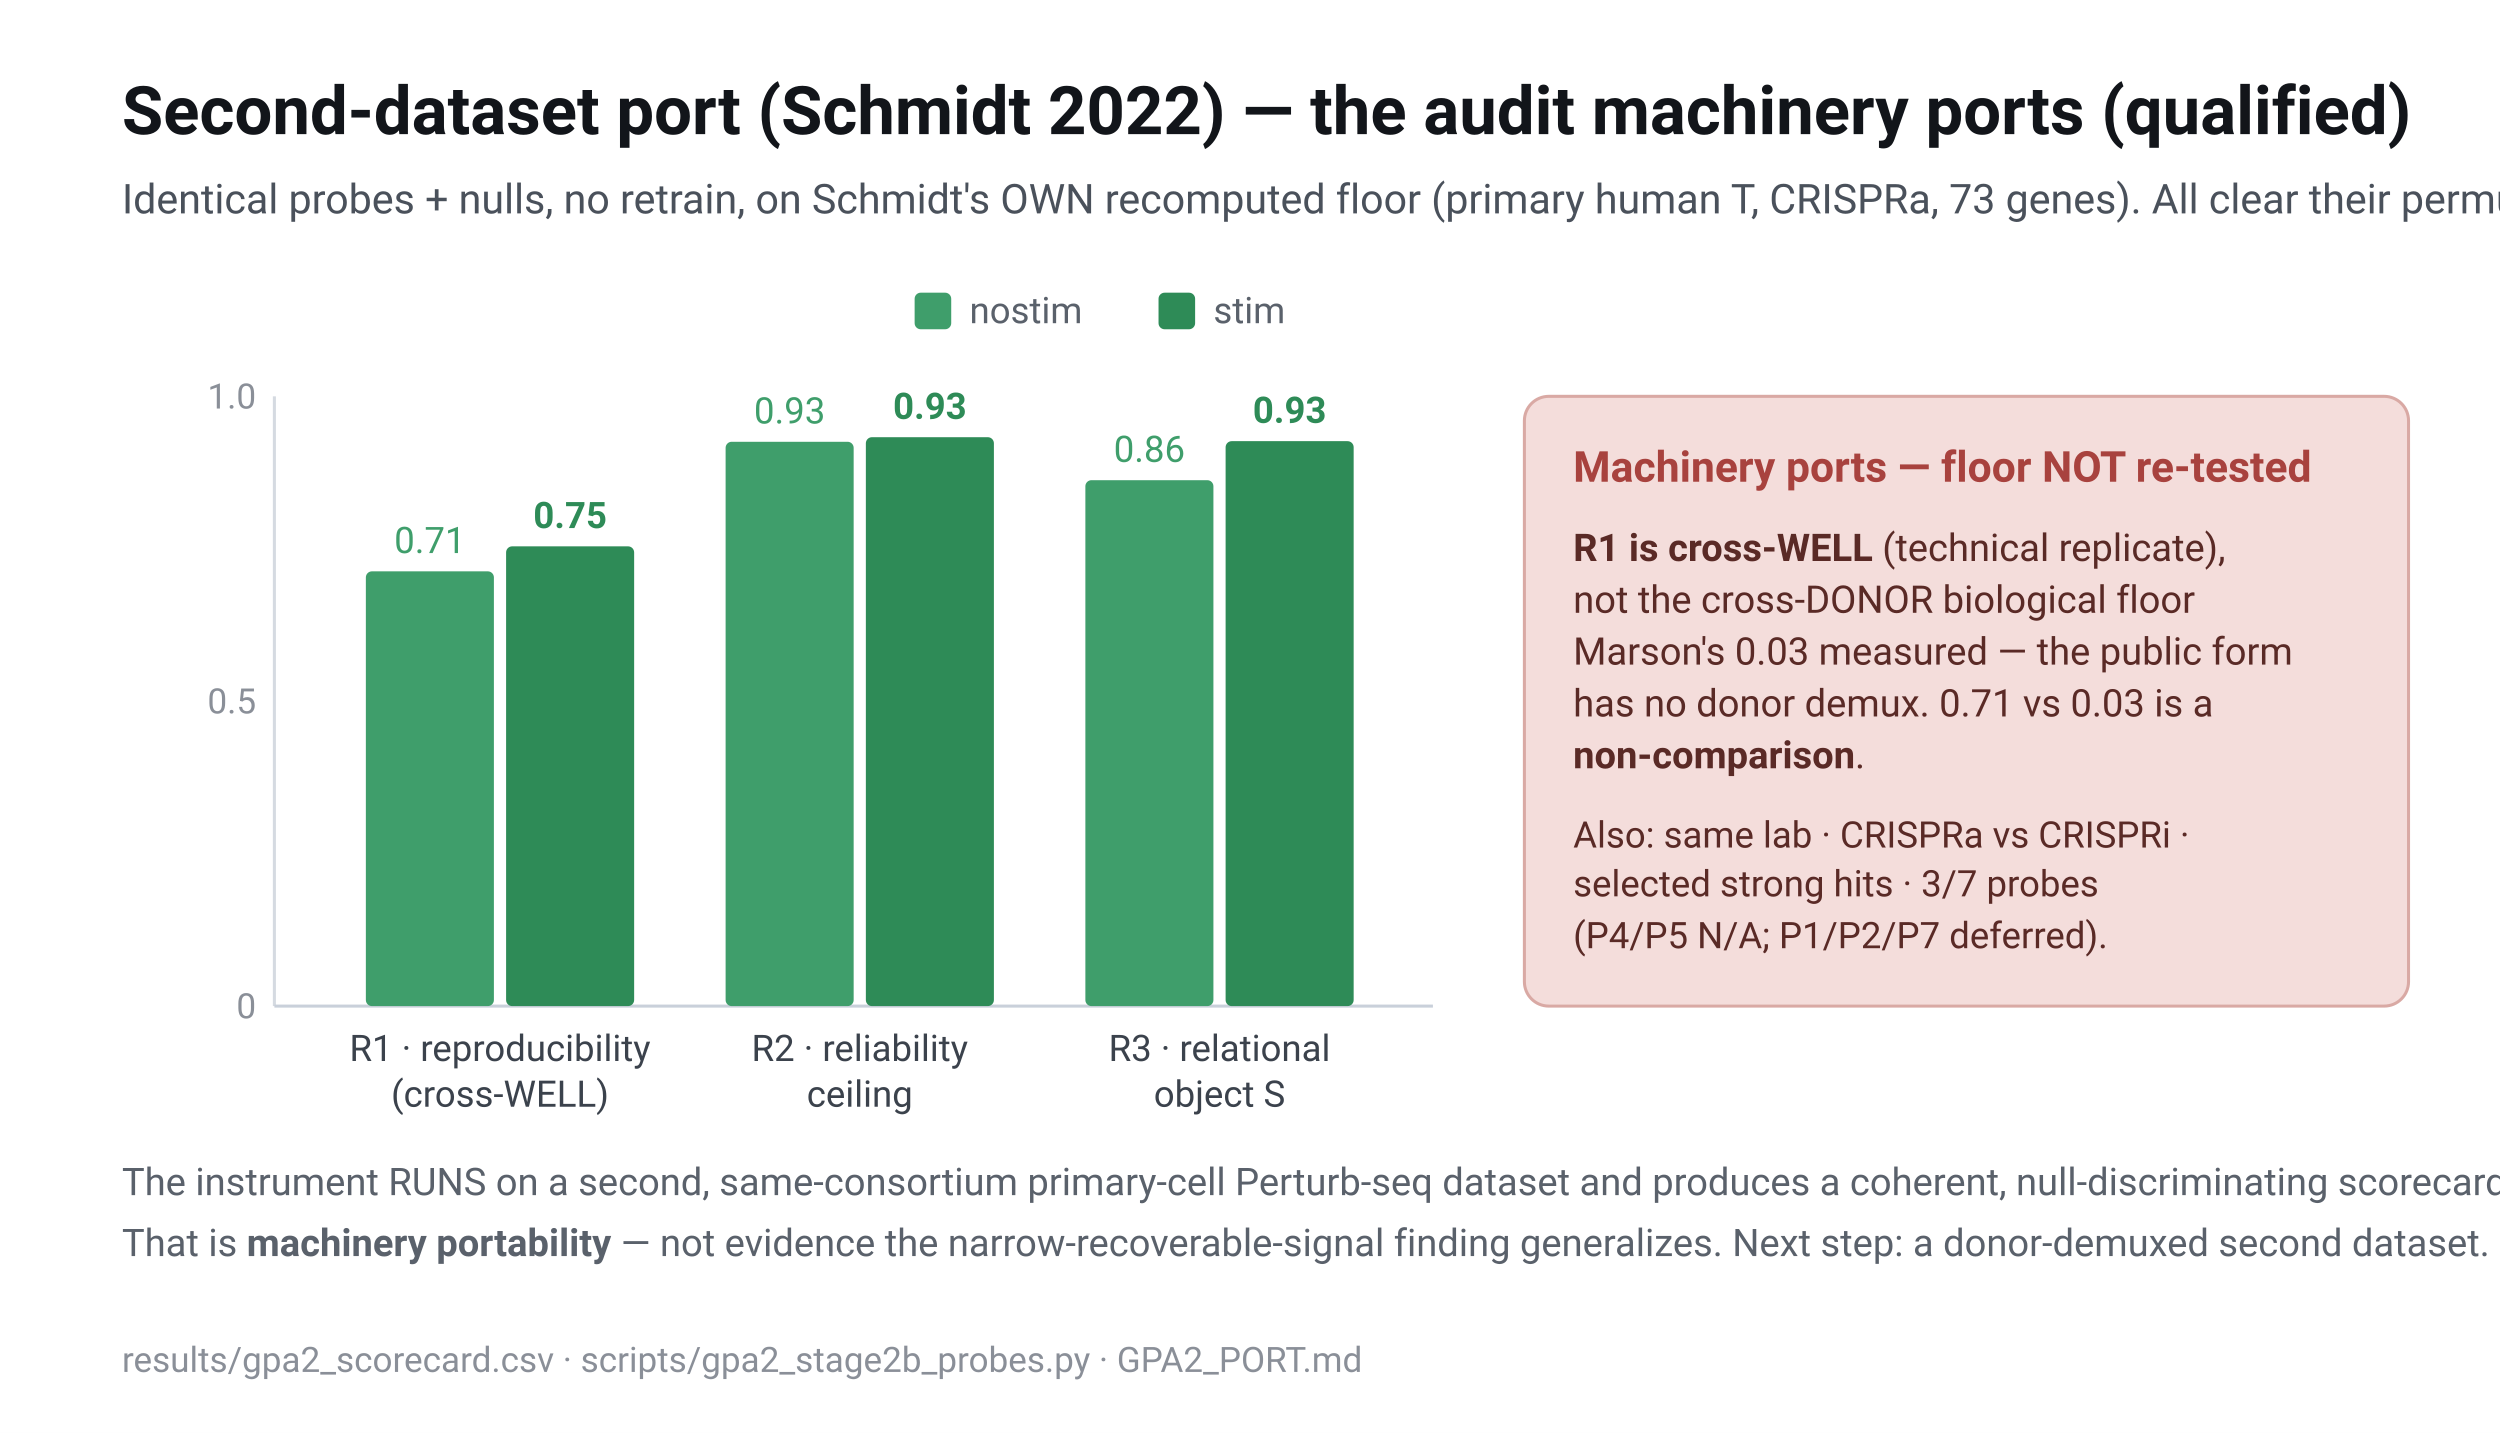
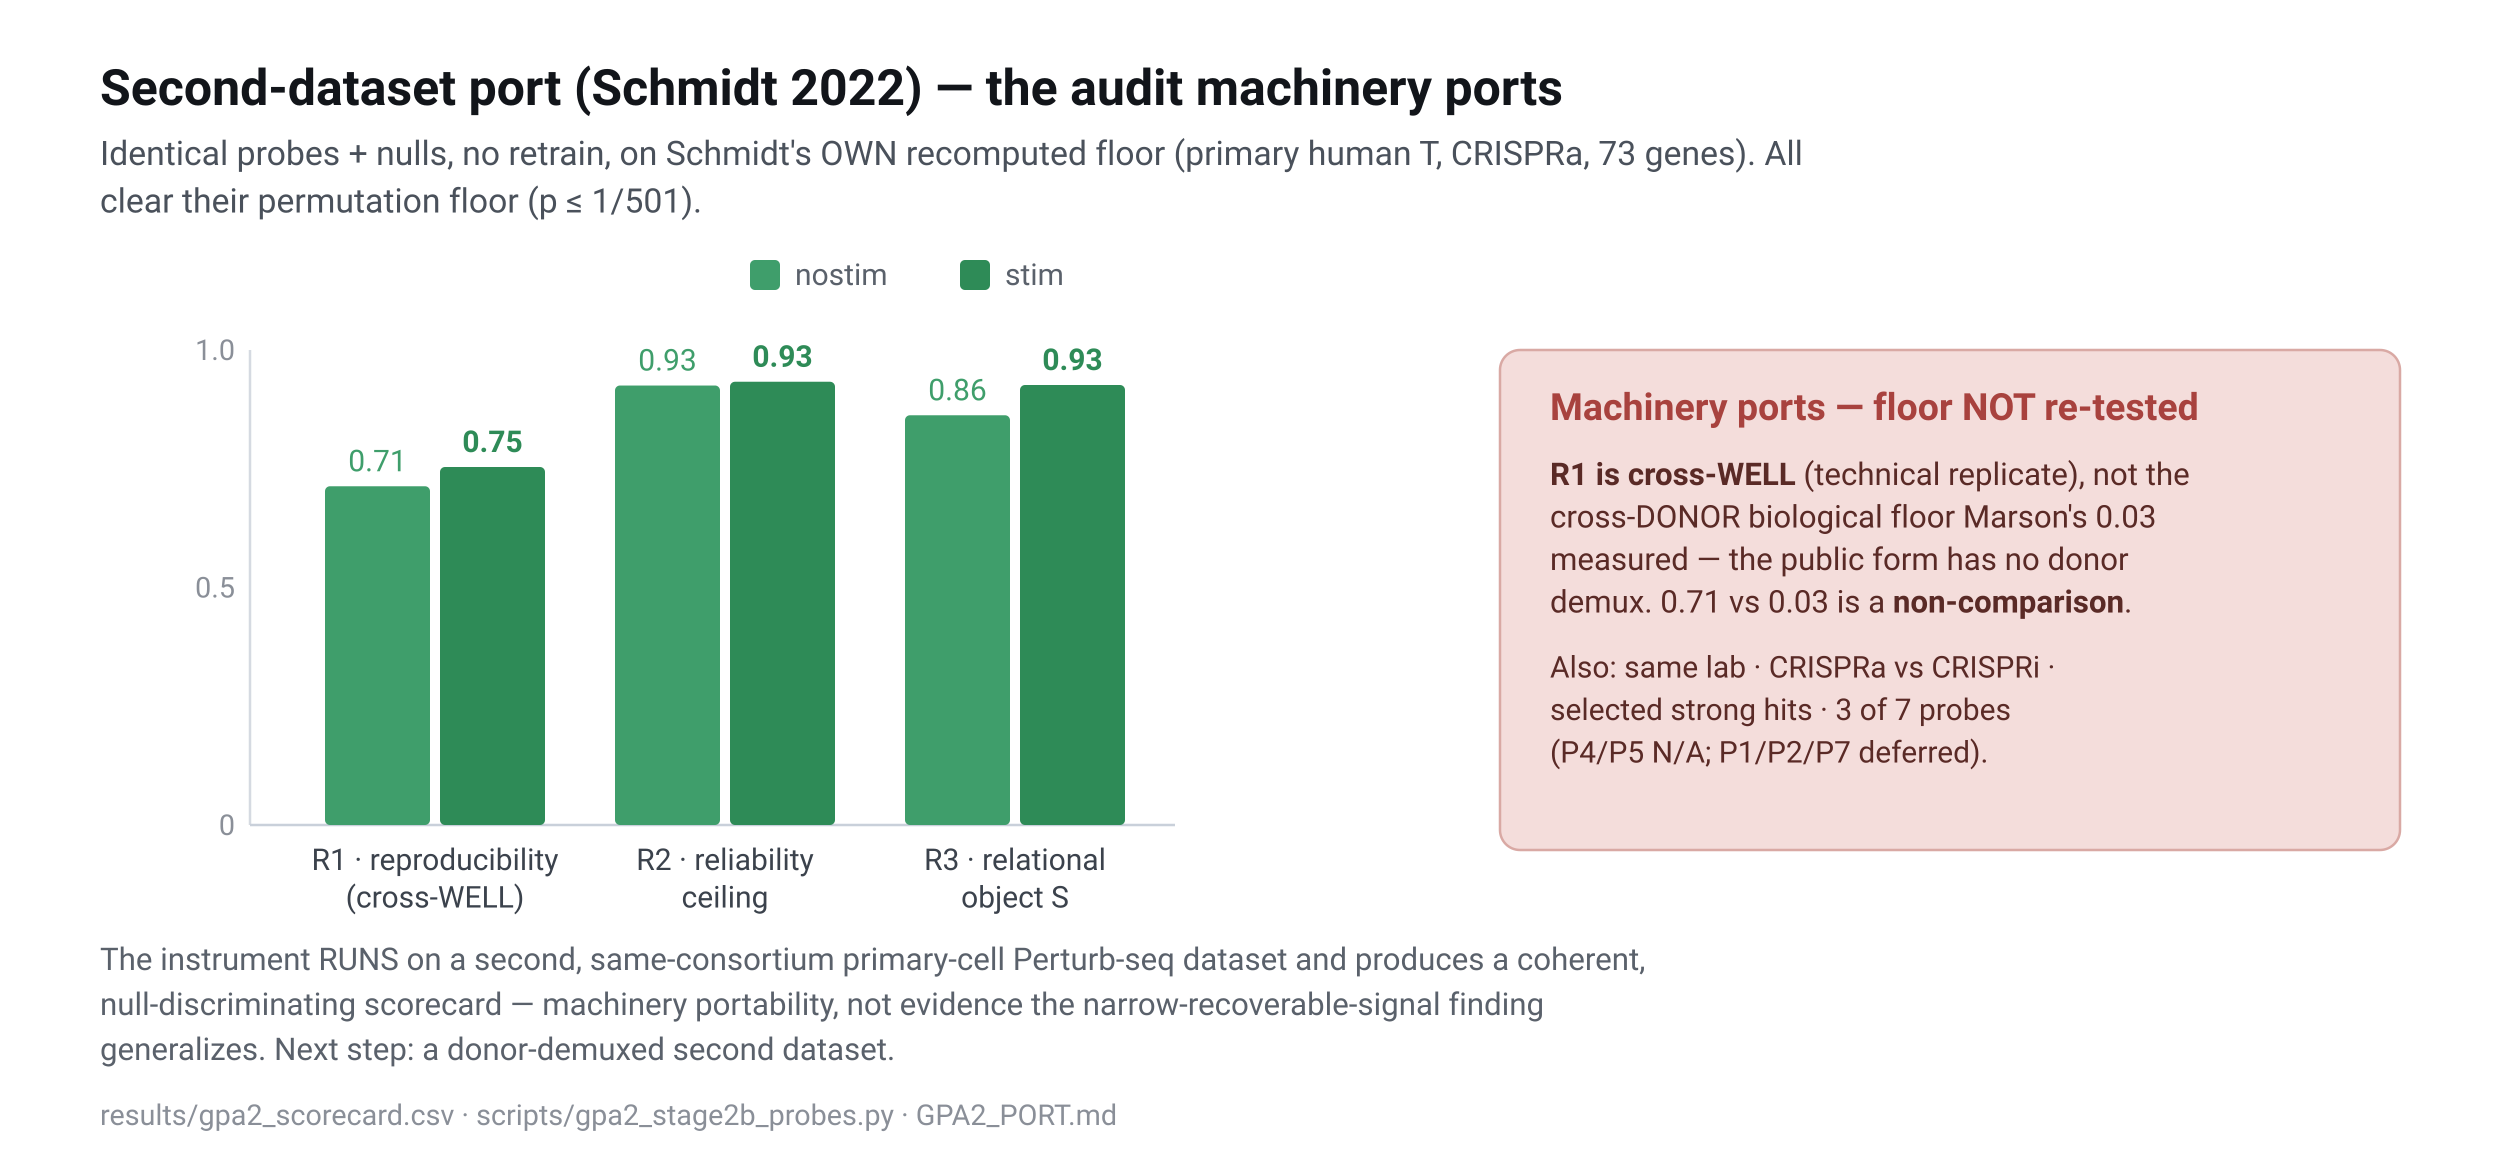
- <svg xmlns="http://www.w3.org/2000/svg" viewBox="0 0 820 470" role="img" aria-label="Second-dataset port to Schmidt 2022: three model-free probes reproduce above their null on Schmidt's own floor; the machinery ports, but R1 is cross-well technical replicate not the cross-donor biological floor, so the floor finding is not re-tested." font-family="-apple-system,Segoe UI,Roboto,Helvetica,Arial,sans-serif">
-   <rect x="0" y="0" width="820" height="470" fill="#ffffff" />
-   <text x="40" y="44" font-size="22" font-weight="700" fill="#12151a">Second-dataset port (Schmidt 2022) — the audit machinery ports (qualified)</text>
-   <text x="40" y="70" font-size="13.5" fill="#4a515b">Identical probes + nulls, no retrain, on Schmidt's OWN recomputed floor (primary human T, CRISPRa, 73 genes). All clear their permutation floor (p ≤ 1/501).</text>
-   <line x1="90" y1="130" x2="90" y2="330" stroke="#d5dae1" />
-   <line x1="90" y1="330" x2="470" y2="330" stroke="#c9d0da" />
-   <text x="84" y="134.0" text-anchor="end" font-size="11.5" fill="#8a8f98">1.0</text>
-   <text x="84" y="234.0" text-anchor="end" font-size="11.5" fill="#8a8f98">0.5</text>
-   <text x="84" y="334" text-anchor="end" font-size="11.5" fill="#8a8f98">0</text>
-   <rect x="300" y="96" width="12" height="12" rx="2" fill="#3f9e6b" />
-   <text x="318" y="106" font-size="12" fill="#5a616b">nostim</text>
-   <rect x="380" y="96" width="12" height="12" rx="2" fill="#2e8b57" />
-   <text x="398" y="106" font-size="12" fill="#5a616b">stim</text>
-   <rect x="120" y="187.4" width="42" height="142.6" rx="2" fill="#3f9e6b" />
-   <text x="141" y="181.4" text-anchor="middle" font-size="12" fill="#3f9e6b">0.71</text>
-   <rect x="166" y="179.2" width="42" height="150.8" rx="2" fill="#2e8b57" />
-   <text x="187" y="173.2" text-anchor="middle" font-size="12" fill="#2e8b57" font-weight="700">0.75</text>
-   <text x="164" y="348" text-anchor="middle" font-size="12" fill="#3b424c">R1 · reproducibility</text>
-   <text x="164" y="363" text-anchor="middle" font-size="12" fill="#3b424c">(cross-WELL)</text>
-   <rect x="238" y="144.9" width="42" height="185.1" rx="2" fill="#3f9e6b" />
-   <text x="259" y="138.9" text-anchor="middle" font-size="12" fill="#3f9e6b">0.93</text>
-   <rect x="284" y="143.4" width="42" height="186.6" rx="2" fill="#2e8b57" />
-   <text x="305" y="137.4" text-anchor="middle" font-size="12" fill="#2e8b57" font-weight="700">0.93</text>
-   <text x="282" y="348" text-anchor="middle" font-size="12" fill="#3b424c">R2 · reliability</text>
-   <text x="282" y="363" text-anchor="middle" font-size="12" fill="#3b424c">ceiling</text>
-   <rect x="356" y="157.5" width="42" height="172.5" rx="2" fill="#3f9e6b" />
-   <text x="377" y="151.5" text-anchor="middle" font-size="12" fill="#3f9e6b">0.86</text>
-   <rect x="402" y="144.7" width="42" height="185.3" rx="2" fill="#2e8b57" />
-   <text x="423" y="138.7" text-anchor="middle" font-size="12" fill="#2e8b57" font-weight="700">0.93</text>
-   <text x="400" y="348" text-anchor="middle" font-size="12" fill="#3b424c">R3 · relational</text>
-   <text x="400" y="363" text-anchor="middle" font-size="12" fill="#3b424c">object S</text>
-   <rect x="500" y="130" width="290" height="200" rx="8" fill="#f4dddb" stroke="#d9a9a4" />
-   <text x="516" y="158" font-size="14" font-weight="700" fill="#a8423e">Machinery ports — floor NOT re-tested</text>
-   <text x="516" y="184" font-size="12.5" fill="#5a2a26">
-     <tspan font-weight="700">R1 is cross-WELL</tspan> (technical replicate),</text>
-   <text x="516" y="201" font-size="12.5" fill="#5a2a26">not the cross-DONOR biological floor</text>
-   <text x="516" y="218" font-size="12.5" fill="#5a2a26">Marson's 0.03 measured — the public form</text>
-   <text x="516" y="235" font-size="12.5" fill="#5a2a26">has no donor demux. 0.71 vs 0.03 is a</text>
-   <text x="516" y="252" font-size="12.5" fill="#5a2a26">
-     <tspan font-weight="700">non-comparison</tspan>.</text>
-   <text x="516" y="278" font-size="12" fill="#5a2a26">Also: same lab · CRISPRa vs CRISPRi ·</text>
-   <text x="516" y="294" font-size="12" fill="#5a2a26">selected strong hits · 3/7 probes</text>
-   <text x="516" y="311" font-size="12" fill="#5a2a26">(P4/P5 N/A; P1/P2/P7 deferred).</text>
-   <text x="40" y="392" font-size="12.5" fill="#5a616b">The instrument RUNS on a second, same-consortium primary-cell Perturb-seq dataset and produces a coherent, null-discriminating scorecard.</text>
-   <text x="40" y="412" font-size="12.5" fill="#5a616b">That is <tspan font-weight="700">machinery portability</tspan> — not evidence the narrow-recoverable-signal finding generalizes. Next step: a donor-demuxed second dataset.</text>
+ <svg xmlns="http://www.w3.org/2000/svg" viewBox="0 0 1000 470" role="img" aria-label="Second-dataset port to Schmidt 2022: three model-free probes reproduce above their null on Schmidt's own floor; the machinery ports, but R1 is cross-well technical not the cross-donor floor." font-family="-apple-system,Segoe UI,Roboto,Helvetica,Arial,sans-serif">
+   <rect x="0" y="0" width="1000" height="470" fill="#ffffff" />
+   <text x="40" y="42" font-size="20" font-weight="700" fill="#12151a">Second-dataset port (Schmidt 2022) — the audit machinery ports</text>
+   <text x="40" y="66" font-size="13.5" fill="#4a515b">Identical probes + nulls, no retrain, on Schmidt's OWN recomputed floor (primary human T, CRISPRa, 73 genes). All</text>
+   <text x="40" y="85" font-size="13.5" fill="#4a515b">clear their permutation floor (p ≤ 1/501).</text>
+   <line x1="100" y1="140" x2="100" y2="330" stroke="#d5dae1" />
+   <line x1="100" y1="330" x2="470" y2="330" stroke="#c9d0da" />
+   <text x="94" y="144.0" text-anchor="end" font-size="11.5" fill="#8a8f98">1.0</text>
+   <text x="94" y="239.0" text-anchor="end" font-size="11.5" fill="#8a8f98">0.5</text>
+   <text x="94" y="334" text-anchor="end" font-size="11.5" fill="#8a8f98">0</text>
+   <rect x="300" y="104" width="12" height="12" rx="2" fill="#3f9e6b" />
+   <text x="318" y="114" font-size="12" fill="#5a616b">nostim</text>
+   <rect x="384" y="104" width="12" height="12" rx="2" fill="#2e8b57" />
+   <text x="402" y="114" font-size="12" fill="#5a616b">stim</text>
+   <rect x="130" y="194.5" width="42" height="135.5" rx="2" fill="#3f9e6b" />
+   <text x="151" y="188.5" text-anchor="middle" font-size="12" fill="#3f9e6b">0.71</text>
+   <rect x="176" y="186.8" width="42" height="143.2" rx="2" fill="#2e8b57" />
+   <text x="197" y="180.8" text-anchor="middle" font-size="12" fill="#2e8b57" font-weight="700">0.75</text>
+   <text x="174" y="348" text-anchor="middle" font-size="12" fill="#3b424c">R1 · reproducibility</text>
+   <text x="174" y="363" text-anchor="middle" font-size="12" fill="#3b424c">(cross-WELL)</text>
+   <rect x="246" y="154.2" width="42" height="175.8" rx="2" fill="#3f9e6b" />
+   <text x="267" y="148.2" text-anchor="middle" font-size="12" fill="#3f9e6b">0.93</text>
+   <rect x="292" y="152.7" width="42" height="177.3" rx="2" fill="#2e8b57" />
+   <text x="313" y="146.7" text-anchor="middle" font-size="12" fill="#2e8b57" font-weight="700">0.93</text>
+   <text x="290" y="348" text-anchor="middle" font-size="12" fill="#3b424c">R2 · reliability</text>
+   <text x="290" y="363" text-anchor="middle" font-size="12" fill="#3b424c">ceiling</text>
+   <rect x="362" y="166.1" width="42" height="163.9" rx="2" fill="#3f9e6b" />
+   <text x="383" y="160.1" text-anchor="middle" font-size="12" fill="#3f9e6b">0.86</text>
+   <rect x="408" y="154.0" width="42" height="176.0" rx="2" fill="#2e8b57" />
+   <text x="429" y="148.0" text-anchor="middle" font-size="12" fill="#2e8b57" font-weight="700">0.93</text>
+   <text x="406" y="348" text-anchor="middle" font-size="12" fill="#3b424c">R3 · relational</text>
+   <text x="406" y="363" text-anchor="middle" font-size="12" fill="#3b424c">object S</text>
+   <rect x="600" y="140" width="360" height="200" rx="8" fill="#f4dddb" stroke="#d9a9a4" />
+   <text x="620" y="168" font-size="15" font-weight="700" fill="#a8423e">Machinery ports — floor NOT re-tested</text>
+   <text x="620" y="194" font-size="12.5" fill="#5a2a26">
+     <tspan font-weight="700">R1 is cross-WELL</tspan> (technical replicate), not the</text>
+   <text x="620" y="211" font-size="12.5" fill="#5a2a26">cross-DONOR biological floor Marson's 0.03</text>
+   <text x="620" y="228" font-size="12.5" fill="#5a2a26">measured — the public form has no donor</text>
+   <text x="620" y="245" font-size="12.5" fill="#5a2a26">demux. 0.71 vs 0.03 is a <tspan font-weight="700">non-comparison</tspan>.</text>
+   <text x="620" y="271" font-size="12" fill="#5a2a26">Also: same lab · CRISPRa vs CRISPRi ·</text>
+   <text x="620" y="288" font-size="12" fill="#5a2a26">selected strong hits · 3 of 7 probes</text>
+   <text x="620" y="305" font-size="12" fill="#5a2a26">(P4/P5 N/A; P1/P2/P7 deferred).</text>
+   <text x="40" y="388" font-size="12.5" fill="#5a616b">The instrument RUNS on a second, same-consortium primary-cell Perturb-seq dataset and produces a coherent,</text>
+   <text x="40" y="406" font-size="12.5" fill="#5a616b">null-discriminating scorecard — machinery portability, not evidence the narrow-recoverable-signal finding</text>
+   <text x="40" y="424" font-size="12.5" fill="#5a616b">generalizes. Next step: a donor-demuxed second dataset.</text>
  <text x="40" y="450" font-size="11.5" fill="#8a8f98">results/gpa2_scorecard.csv · scripts/gpa2_stage2b_probes.py · GPA2_PORT.md</text>
</svg>
